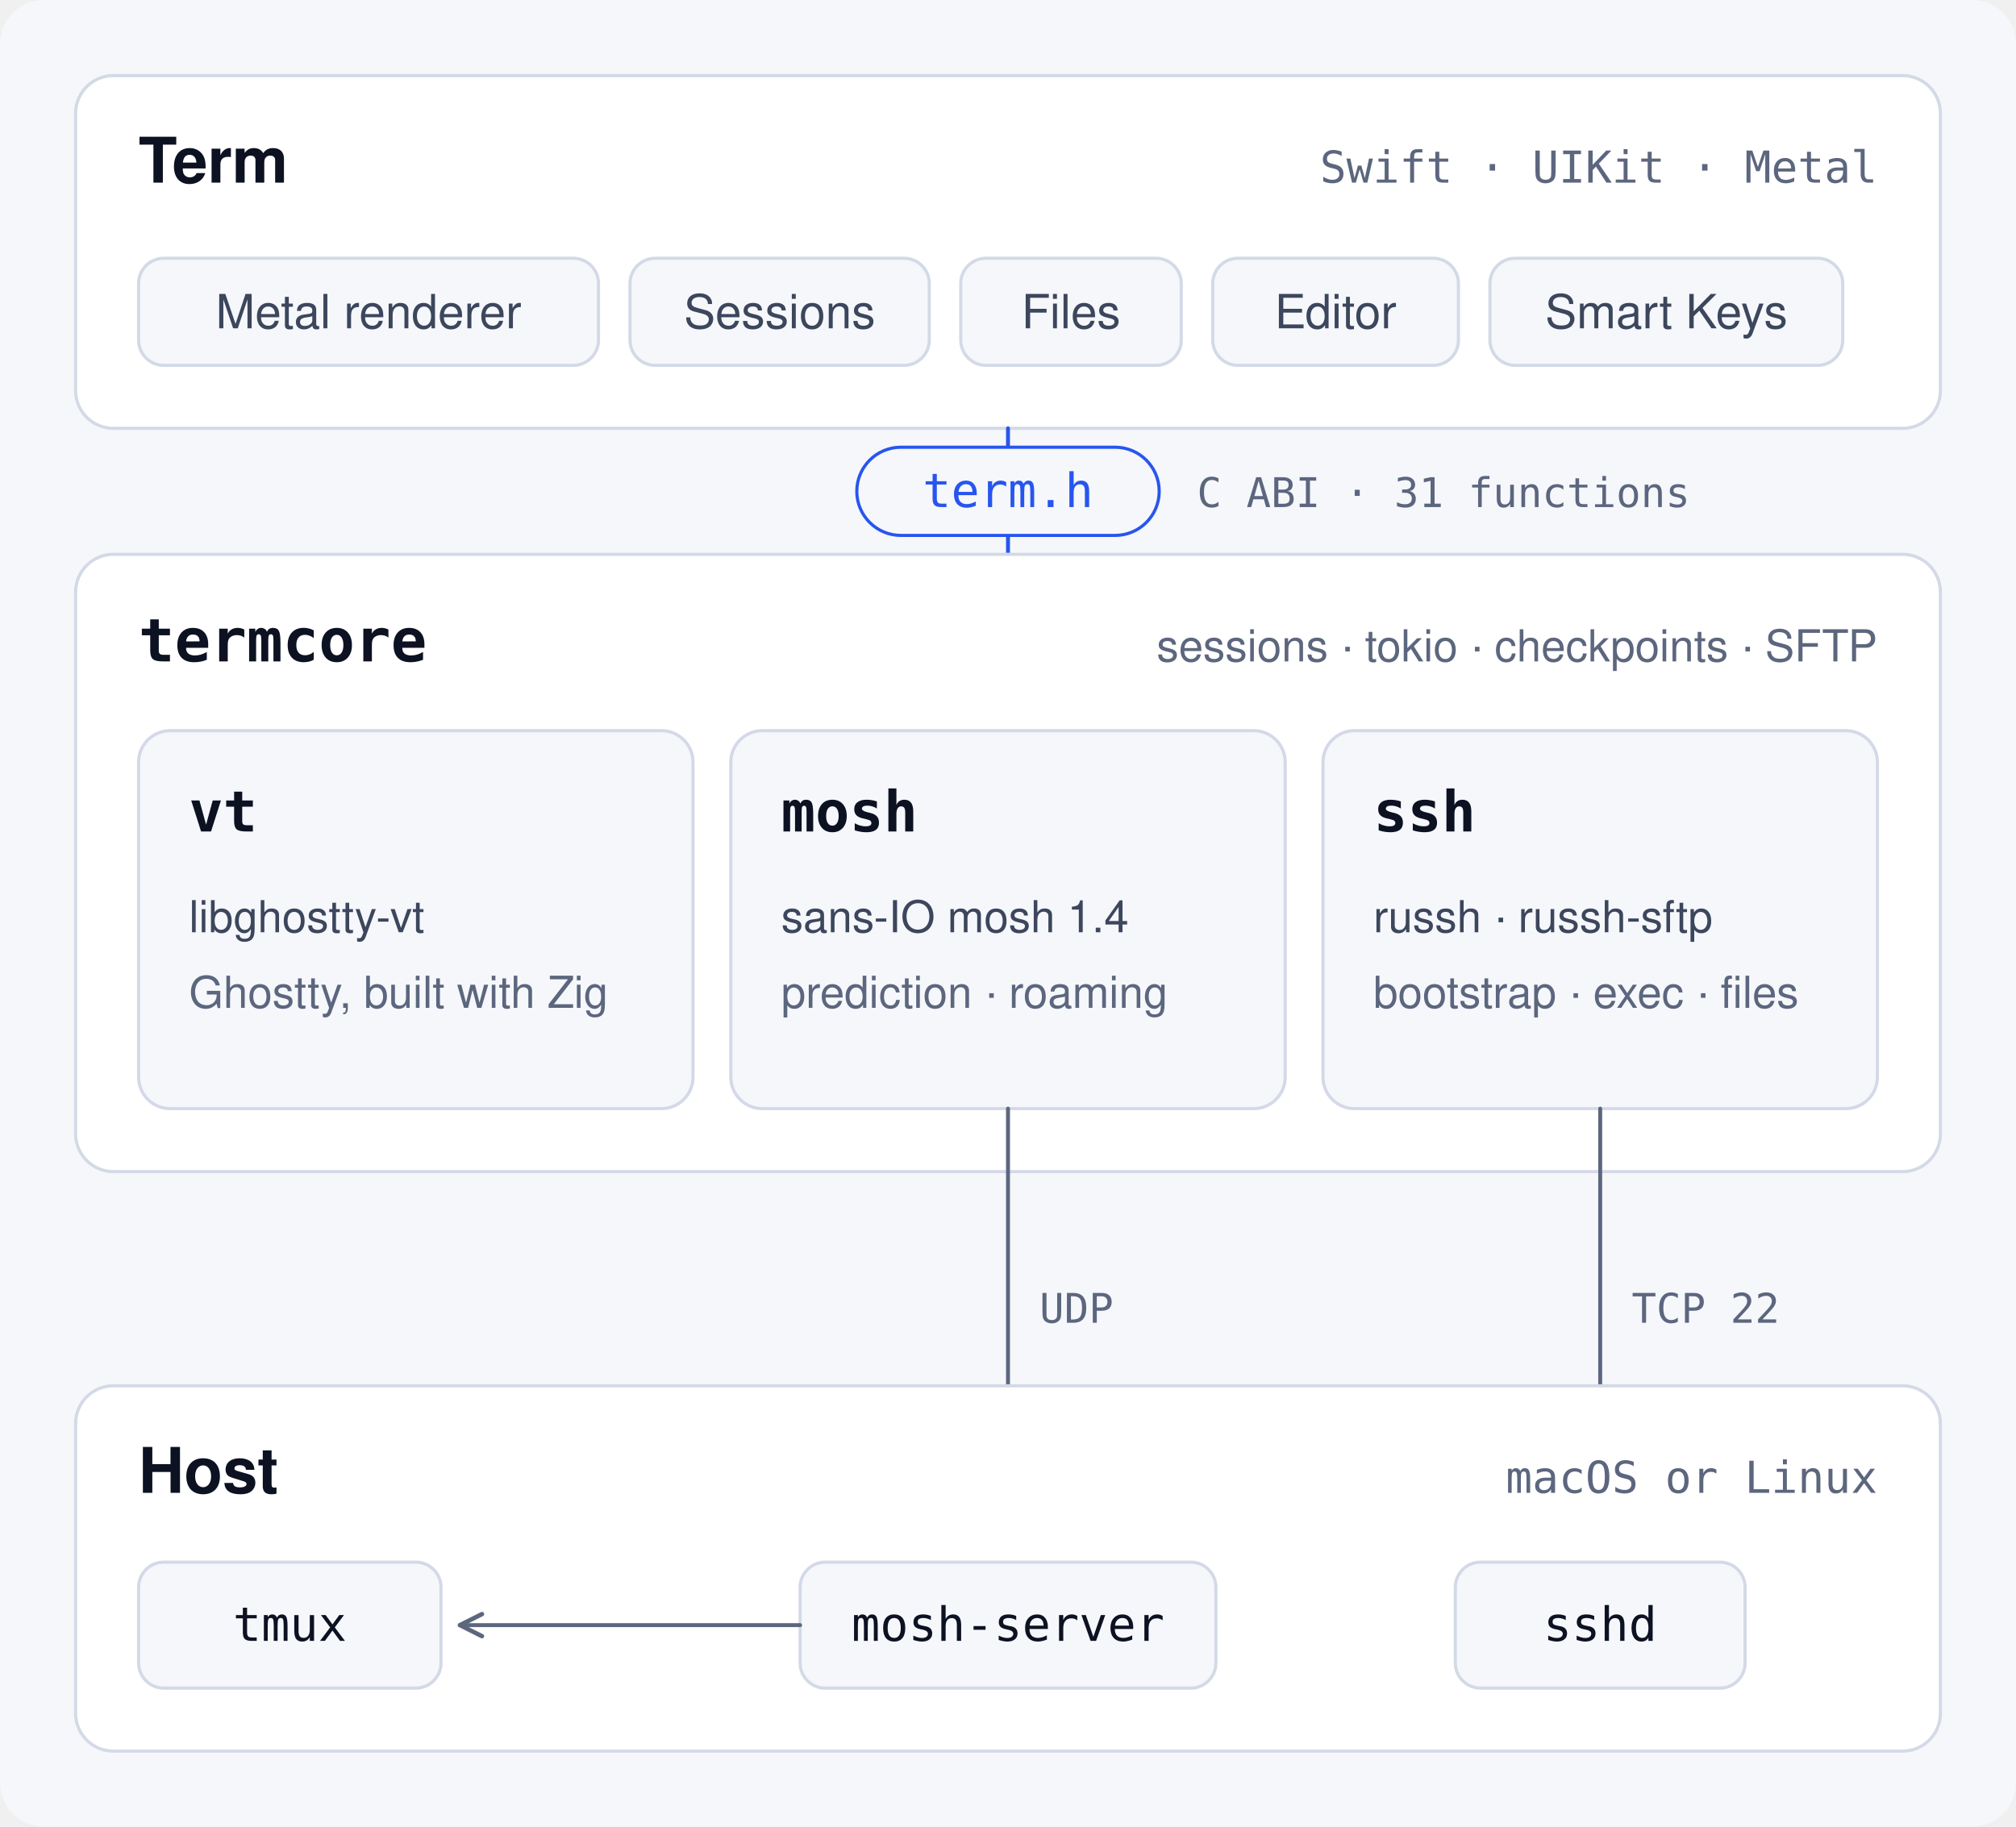
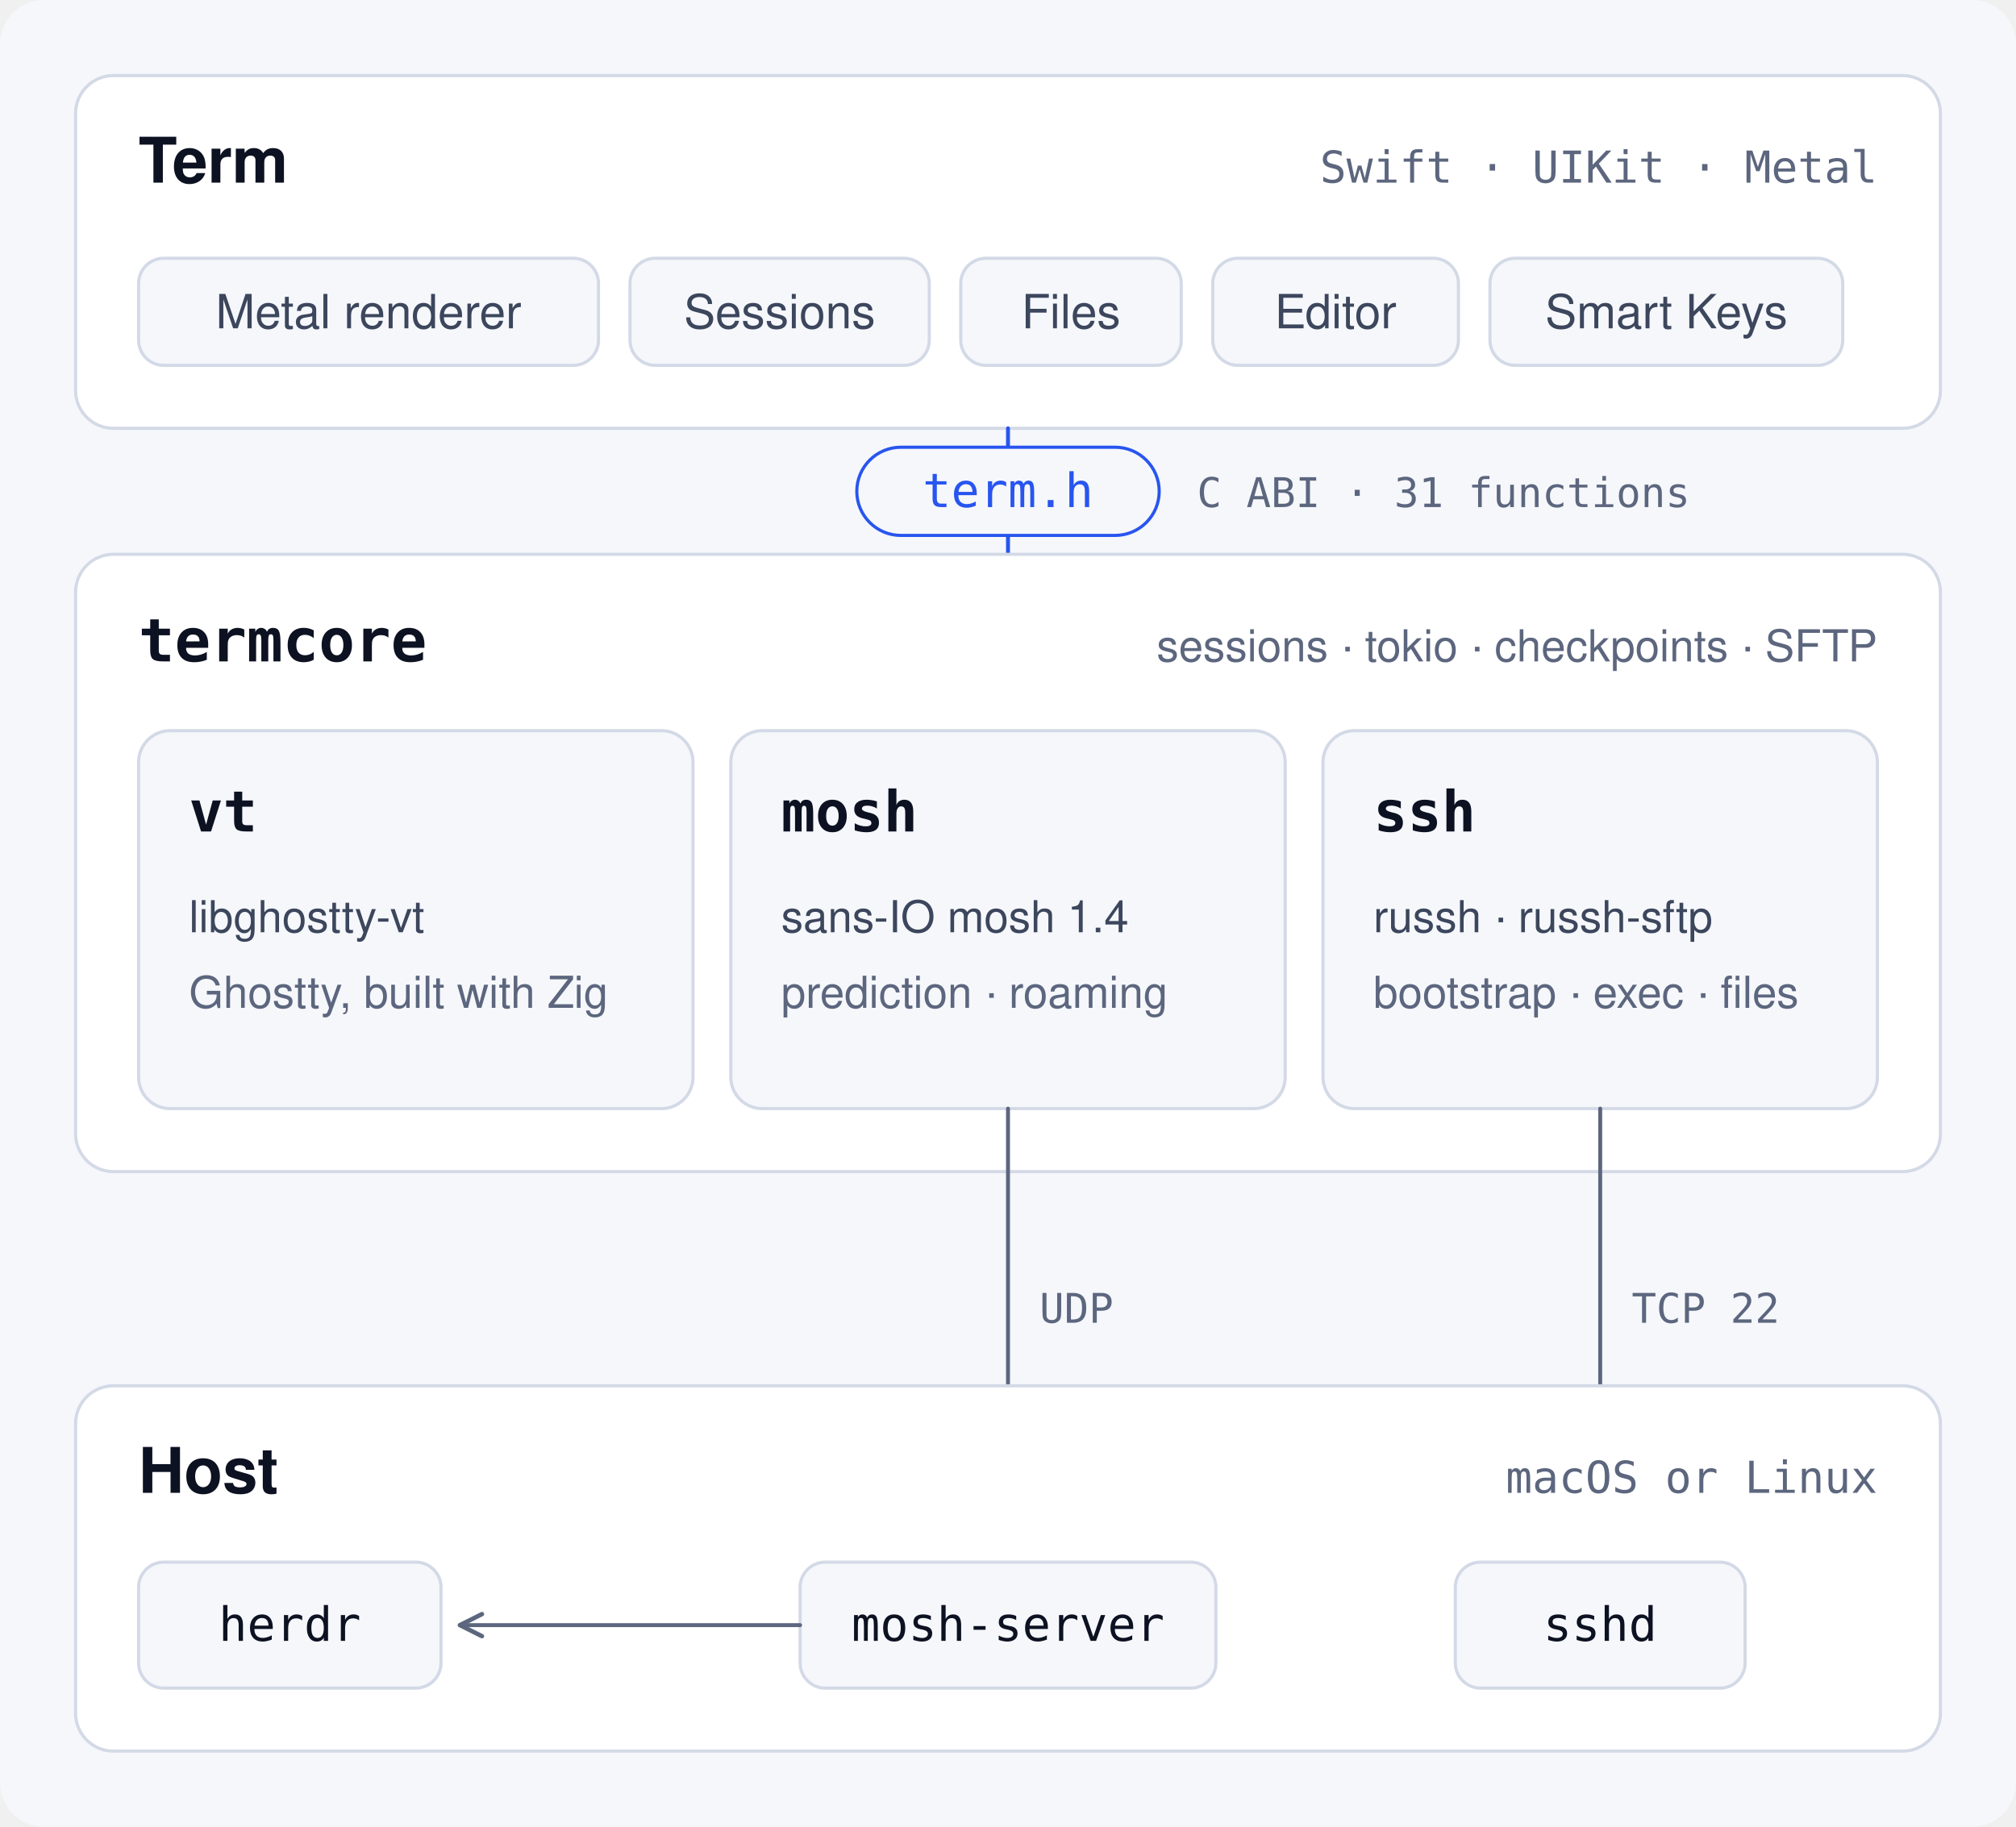
- <svg xmlns="http://www.w3.org/2000/svg" width="640" height="580" viewBox="0 0 640 580" role="img" aria-label="Term architecture: Swift app, term.h C ABI, Rust core (termcore, vt, mosh, ssh), host with tmux, mosh-server and sshd">
+ <svg xmlns="http://www.w3.org/2000/svg" width="640" height="580" viewBox="0 0 640 580" role="img" aria-label="Term architecture: Swift app, term.h C ABI, Rust core (termcore, vt, mosh, ssh), host with herdr, mosh-server and sshd">
  <defs>
    <marker id="a-muted" viewBox="0 0 10 10" refX="9" refY="5" markerWidth="7" markerHeight="7" orient="auto-start-reverse">
      <path d="M1 1L9 5L1 9" fill="none" stroke="#5c667e" stroke-width="1.6" stroke-linecap="round" stroke-linejoin="round" />
    </marker>
    <marker id="a-accent" viewBox="0 0 10 10" refX="9" refY="5" markerWidth="7" markerHeight="7" orient="auto-start-reverse">
      <path d="M1 1L9 5L1 9" fill="none" stroke="#2855ef" stroke-width="1.6" stroke-linecap="round" stroke-linejoin="round" />
    </marker>
  </defs>
  <rect width="640" height="580" rx="14" fill="#f5f7fb" />
  <rect x="24" y="24" width="592" height="112" rx="12" fill="#ffffff" stroke="#d3d9e6" stroke-width="1" />
  <text x="44" y="58" font-family="Geist, -apple-system, BlinkMacSystemFont, 'Segoe UI', Helvetica, Arial, sans-serif" font-size="20" font-weight="600" fill="#0d1222" text-anchor="start">Term</text>
  <text x="596" y="58" font-family="'Geist Mono', ui-monospace, SFMono-Regular, Menlo, Consolas, monospace" font-size="14" font-weight="400" fill="#5c667e" text-anchor="end">Swift · UIKit · Metal</text>
  <rect x="44" y="82" width="146" height="34" rx="8" fill="#f5f7fb" stroke="#d3d9e6" stroke-width="1" />
  <text x="117.0" y="104.25" font-family="Geist, -apple-system, BlinkMacSystemFont, 'Segoe UI', Helvetica, Arial, sans-serif" font-size="15" font-weight="400" fill="#3c465c" text-anchor="middle">Metal renderer</text>
  <rect x="200" y="82" width="95" height="34" rx="8" fill="#f5f7fb" stroke="#d3d9e6" stroke-width="1" />
  <text x="247.5" y="104.25" font-family="Geist, -apple-system, BlinkMacSystemFont, 'Segoe UI', Helvetica, Arial, sans-serif" font-size="15" font-weight="400" fill="#3c465c" text-anchor="middle">Sessions</text>
  <rect x="305" y="82" width="70" height="34" rx="8" fill="#f5f7fb" stroke="#d3d9e6" stroke-width="1" />
  <text x="340.0" y="104.25" font-family="Geist, -apple-system, BlinkMacSystemFont, 'Segoe UI', Helvetica, Arial, sans-serif" font-size="15" font-weight="400" fill="#3c465c" text-anchor="middle">Files</text>
  <rect x="385" y="82" width="78" height="34" rx="8" fill="#f5f7fb" stroke="#d3d9e6" stroke-width="1" />
  <text x="424.0" y="104.25" font-family="Geist, -apple-system, BlinkMacSystemFont, 'Segoe UI', Helvetica, Arial, sans-serif" font-size="15" font-weight="400" fill="#3c465c" text-anchor="middle">Editor</text>
  <rect x="473" y="82" width="112" height="34" rx="8" fill="#f5f7fb" stroke="#d3d9e6" stroke-width="1" />
  <text x="529.0" y="104.25" font-family="Geist, -apple-system, BlinkMacSystemFont, 'Segoe UI', Helvetica, Arial, sans-serif" font-size="15" font-weight="400" fill="#3c465c" text-anchor="middle">Smart Keys</text>
  <path d="M320 136V176" fill="none" stroke="#2855ef" stroke-width="1.25" stroke-linecap="round" stroke-linejoin="round" />
  <rect x="272" y="142" width="96" height="28" rx="14" fill="#f5f7fb" stroke="#2855ef" stroke-width="1" />
  <text x="320" y="161" font-family="'Geist Mono', ui-monospace, SFMono-Regular, Menlo, Consolas, monospace" font-size="15" font-weight="400" fill="#2855ef" text-anchor="middle">term.h</text>
  <text x="380" y="161" font-family="'Geist Mono', ui-monospace, SFMono-Regular, Menlo, Consolas, monospace" font-size="13" font-weight="400" fill="#5c667e" text-anchor="start">C ABI · 31 functions</text>
  <rect x="24" y="176" width="592" height="196" rx="12" fill="#ffffff" stroke="#d3d9e6" stroke-width="1" />
  <text x="44" y="210" font-family="'Geist Mono', ui-monospace, SFMono-Regular, Menlo, Consolas, monospace" font-size="19" font-weight="550" fill="#0d1222" text-anchor="start">termcore</text>
  <text x="596" y="210" font-family="Geist, -apple-system, BlinkMacSystemFont, 'Segoe UI', Helvetica, Arial, sans-serif" font-size="14" font-weight="400" fill="#5c667e" text-anchor="end">sessions · tokio · checkpoints · SFTP</text>
  <rect x="44" y="232" width="176" height="120" rx="10" fill="#f5f7fb" stroke="#d3d9e6" stroke-width="1" />
  <text x="60" y="264" font-family="'Geist Mono', ui-monospace, SFMono-Regular, Menlo, Consolas, monospace" font-size="18" font-weight="550" fill="#0d1222" text-anchor="start">vt</text>
  <text x="60" y="296" font-family="Geist, -apple-system, BlinkMacSystemFont, 'Segoe UI', Helvetica, Arial, sans-serif" font-size="14" font-weight="400" fill="#3c465c" text-anchor="start">libghostty-vt</text>
  <text x="60" y="320" font-family="Geist, -apple-system, BlinkMacSystemFont, 'Segoe UI', Helvetica, Arial, sans-serif" font-size="14" font-weight="400" fill="#5c667e" text-anchor="start">Ghostty, built with Zig</text>
  <rect x="232" y="232" width="176" height="120" rx="10" fill="#f5f7fb" stroke="#d3d9e6" stroke-width="1" />
  <text x="248" y="264" font-family="'Geist Mono', ui-monospace, SFMono-Regular, Menlo, Consolas, monospace" font-size="18" font-weight="550" fill="#0d1222" text-anchor="start">mosh</text>
  <text x="248" y="296" font-family="Geist, -apple-system, BlinkMacSystemFont, 'Segoe UI', Helvetica, Arial, sans-serif" font-size="14" font-weight="400" fill="#3c465c" text-anchor="start">sans-IO mosh 1.4</text>
  <text x="248" y="320" font-family="Geist, -apple-system, BlinkMacSystemFont, 'Segoe UI', Helvetica, Arial, sans-serif" font-size="14" font-weight="400" fill="#5c667e" text-anchor="start">prediction · roaming</text>
  <rect x="420" y="232" width="176" height="120" rx="10" fill="#f5f7fb" stroke="#d3d9e6" stroke-width="1" />
  <text x="436" y="264" font-family="'Geist Mono', ui-monospace, SFMono-Regular, Menlo, Consolas, monospace" font-size="18" font-weight="550" fill="#0d1222" text-anchor="start">ssh</text>
  <text x="436" y="296" font-family="Geist, -apple-system, BlinkMacSystemFont, 'Segoe UI', Helvetica, Arial, sans-serif" font-size="14" font-weight="400" fill="#3c465c" text-anchor="start">russh · russh-sftp</text>
  <text x="436" y="320" font-family="Geist, -apple-system, BlinkMacSystemFont, 'Segoe UI', Helvetica, Arial, sans-serif" font-size="14" font-weight="400" fill="#5c667e" text-anchor="start">bootstrap · exec · files</text>
  <path d="M320 352V488" fill="none" stroke="#5c667e" stroke-width="1.25" stroke-linecap="round" stroke-linejoin="round" marker-end="url(#a-muted)" />
  <path d="M508 352V488" fill="none" stroke="#5c667e" stroke-width="1.25" stroke-linecap="round" stroke-linejoin="round" marker-end="url(#a-muted)" />
  <text x="330" y="420" font-family="'Geist Mono', ui-monospace, SFMono-Regular, Menlo, Consolas, monospace" font-size="13" font-weight="400" fill="#5c667e" text-anchor="start">UDP</text>
  <text x="518" y="420" font-family="'Geist Mono', ui-monospace, SFMono-Regular, Menlo, Consolas, monospace" font-size="13" font-weight="400" fill="#5c667e" text-anchor="start">TCP 22</text>
  <rect x="24" y="440" width="592" height="116" rx="12" fill="#ffffff" stroke="#d3d9e6" stroke-width="1" />
  <text x="44" y="474" font-family="Geist, -apple-system, BlinkMacSystemFont, 'Segoe UI', Helvetica, Arial, sans-serif" font-size="20" font-weight="600" fill="#0d1222" text-anchor="start">Host</text>
  <text x="596" y="474" font-family="'Geist Mono', ui-monospace, SFMono-Regular, Menlo, Consolas, monospace" font-size="14" font-weight="400" fill="#5c667e" text-anchor="end">macOS or Linux</text>
  <rect x="44" y="496" width="96" height="40" rx="8" fill="#f5f7fb" stroke="#d3d9e6" stroke-width="1" />
-   <text x="92" y="521" font-family="'Geist Mono', ui-monospace, SFMono-Regular, Menlo, Consolas, monospace" font-size="15" font-weight="400" fill="#0d1222" text-anchor="middle">tmux</text>
+   <text x="92" y="521" font-family="'Geist Mono', ui-monospace, SFMono-Regular, Menlo, Consolas, monospace" font-size="15" font-weight="400" fill="#0d1222" text-anchor="middle">herdr</text>
  <rect x="254" y="496" width="132" height="40" rx="8" fill="#f5f7fb" stroke="#d3d9e6" stroke-width="1" />
  <text x="320" y="521" font-family="'Geist Mono', ui-monospace, SFMono-Regular, Menlo, Consolas, monospace" font-size="15" font-weight="400" fill="#0d1222" text-anchor="middle">mosh-server</text>
  <rect x="462" y="496" width="92" height="40" rx="8" fill="#f5f7fb" stroke="#d3d9e6" stroke-width="1" />
  <text x="508" y="521" font-family="'Geist Mono', ui-monospace, SFMono-Regular, Menlo, Consolas, monospace" font-size="15" font-weight="400" fill="#0d1222" text-anchor="middle">sshd</text>
  <path d="M254 516H146" fill="none" stroke="#5c667e" stroke-width="1.25" stroke-linecap="round" stroke-linejoin="round" marker-end="url(#a-muted)" />
</svg>
